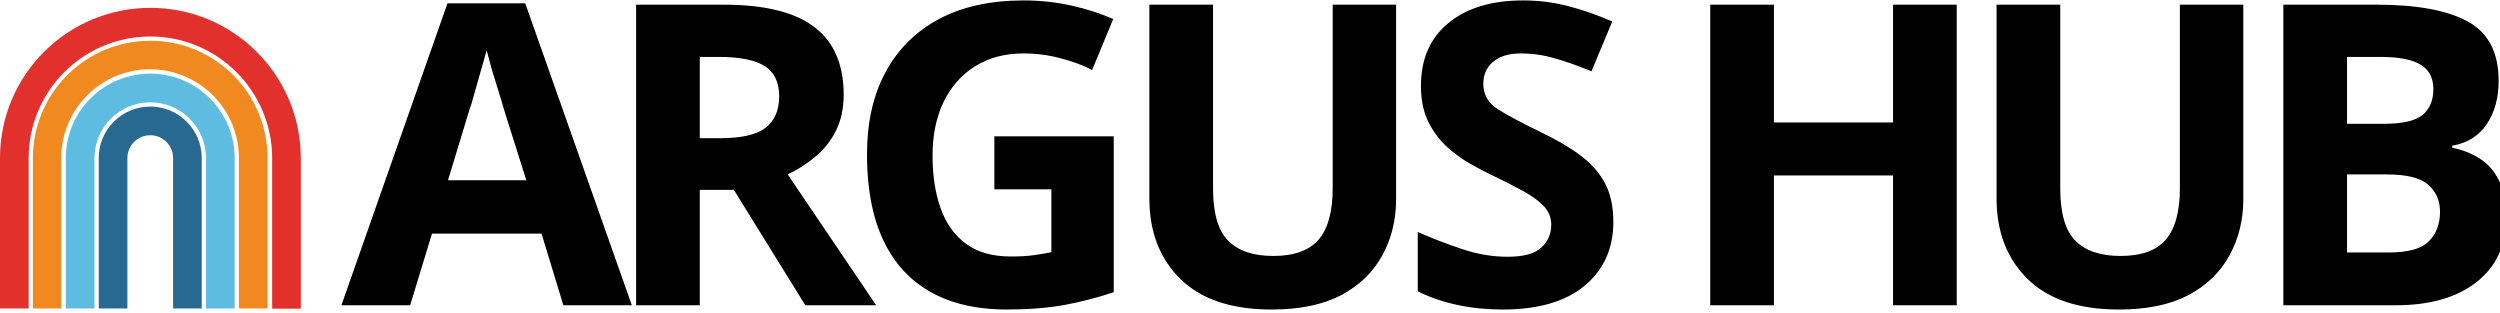
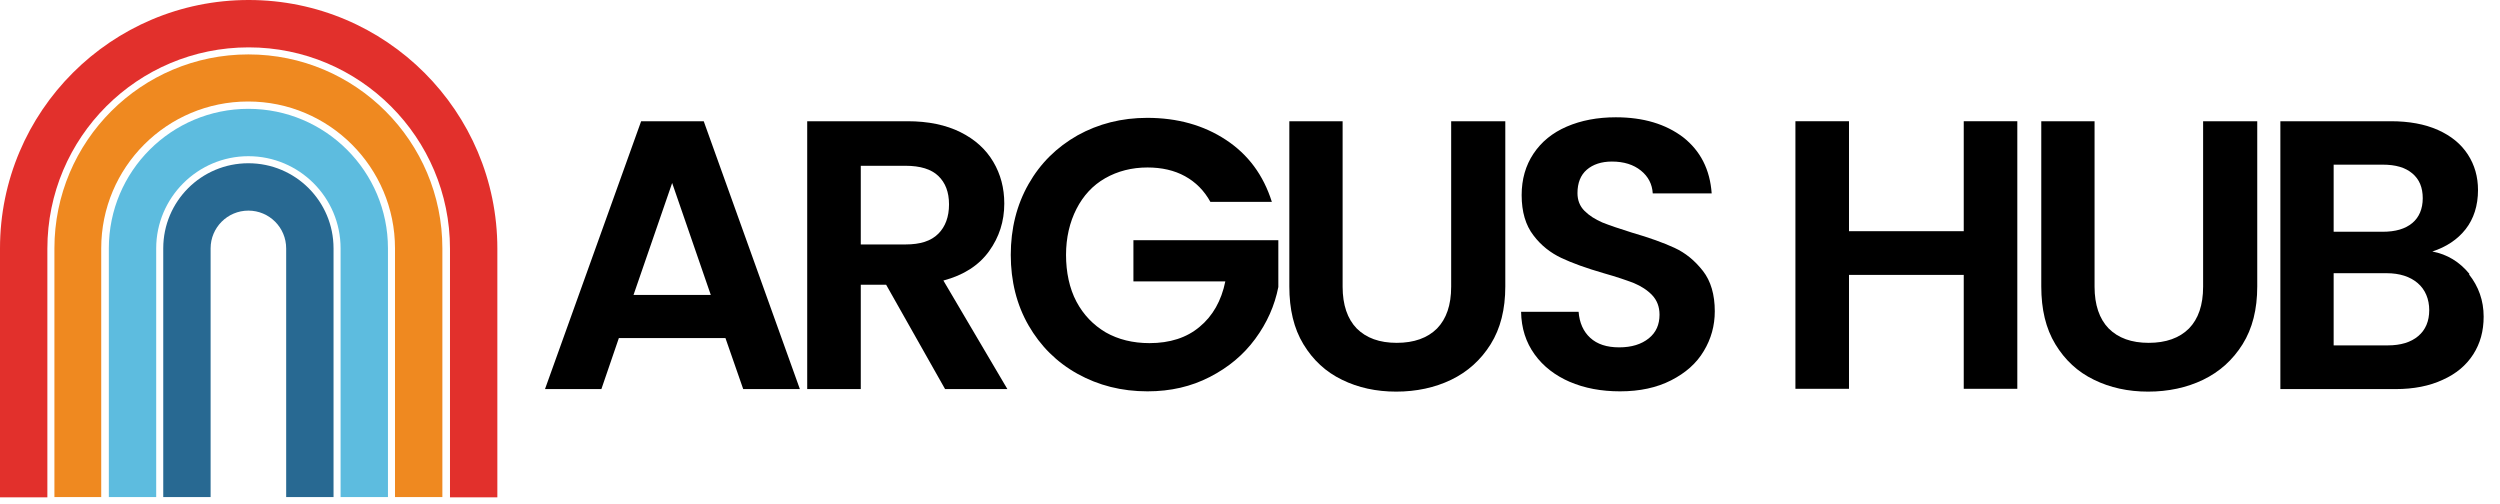
- <svg xmlns="http://www.w3.org/2000/svg" id="Layer_1" version="1.1" viewBox="0 0 146.6 18.35">
+ <svg xmlns="http://www.w3.org/2000/svg" id="Layer_1" version="1.1" viewBox="0 0 88.67 17.87">
  <defs>
    <style>
      .st0 {
        fill: #e2302c;
      }

      .st1 {
        fill: #ef8920;
      }

      .st2 {
        fill: #5dbcdf;
      }

      .st3 {
-         font-family: Poppins-SemiBold, Poppins;
-         font-size: 24.69px;
-         font-weight: 600;
-         letter-spacing: -.08em;
-       }
- 
-       .st4 {
        fill: #286992;
      }
    </style>
  </defs>
  <g>
-     <path class="st0" d="M0,18.09v-8.82C0,4.4,3.95.46,8.82.46s8.82,3.95,8.82,8.82v8.82h-1.68v-8.82c0-3.94-3.2-7.14-7.14-7.14S1.68,5.33,1.68,9.27v8.82H0Z" />
-     <path class="st1" d="M1.93,18.09v-8.82c0-3.8,3.08-6.88,6.88-6.88s6.88,3.08,6.88,6.88v8.82h-1.68v-8.82c0-2.87-2.33-5.21-5.21-5.21s-5.21,2.33-5.21,5.21v8.82h-1.68Z" />
-     <path class="st2" d="M3.86,18.09v-8.82c0-2.74,2.22-4.95,4.95-4.95s4.95,2.22,4.95,4.95v8.82h-1.68v-8.82c0-1.81-1.47-3.27-3.27-3.27s-3.27,1.47-3.27,3.27v8.82h-1.68Z" />
-     <path class="st4" d="M5.79,18.09v-8.82c0-1.67,1.35-3.02,3.02-3.02s3.02,1.35,3.02,3.02v8.82h-1.68v-8.82c0-.74-.6-1.34-1.34-1.34s-1.34.6-1.34,1.34v8.82h-1.68Z" />
+     <path class="st0" d="M0,17.63v-8.82C0,3.95,3.95,0,8.82,0s8.82,3.95,8.82,8.82v8.82h-1.68v-8.82c0-3.94-3.2-7.14-7.14-7.14S1.68,4.87,1.68,8.82v8.82H0Z" />
+     <path class="st1" d="M1.93,17.63v-8.82c0-3.8,3.08-6.88,6.88-6.88s6.88,3.08,6.88,6.88v8.82h-1.68v-8.82c0-2.87-2.33-5.21-5.21-5.21s-5.21,2.33-5.21,5.21v8.82h-1.68Z" />
+     <path class="st2" d="M3.86,17.63v-8.82c0-2.74,2.22-4.95,4.95-4.95s4.95,2.22,4.95,4.95v8.82h-1.68v-8.82c0-1.81-1.47-3.27-3.27-3.27s-3.27,1.47-3.27,3.27v8.82h-1.68Z" />
+     <path class="st3" d="M5.79,17.63v-8.82c0-1.67,1.35-3.02,3.02-3.02s3.02,1.35,3.02,3.02v8.82h-1.68v-8.82c0-.74-.6-1.34-1.34-1.34s-1.34.6-1.34,1.34v8.82h-1.68Z" />
  </g>
-   <text class="st3" transform="translate(20.02 17.9)">
-     <tspan x="0" y="0">ARGUS HUB</tspan>
-   </text>
+   <g>
+     <path d="M25.73,11.99h-3.78l-.62,1.81h-2l3.41-9.5h2.22l3.41,9.5h-2.01l-.63-1.81ZM25.21,10.46l-1.37-3.97-1.37,3.97h2.75Z" />
+     <path d="M33.52,13.8l-2.09-3.7h-.9v3.7h-1.9V4.3h3.56c.73,0,1.36.13,1.88.39.52.26.9.61,1.16,1.05.26.44.39.93.39,1.48,0,.63-.18,1.19-.54,1.69-.36.5-.9.85-1.62,1.04l2.27,3.85h-2.2ZM30.53,8.67h1.59c.52,0,.9-.12,1.16-.38.25-.25.38-.6.38-1.04s-.13-.77-.38-1.01c-.25-.24-.64-.36-1.16-.36h-1.59v2.79Z" />
+     <path d="M42.93,7.16c-.22-.4-.52-.7-.9-.91-.38-.21-.83-.31-1.33-.31-.56,0-1.06.13-1.5.38-.44.25-.78.62-1.02,1.09-.24.47-.37,1.02-.37,1.63s.12,1.19.37,1.66c.25.47.6.83,1.04,1.09.44.25.96.38,1.55.38.72,0,1.32-.19,1.78-.58.46-.38.77-.92.91-1.61h-3.26v-1.46h5.14v1.66c-.13.66-.4,1.27-.82,1.84s-.95,1.01-1.61,1.35-1.39.51-2.21.51c-.92,0-1.74-.21-2.48-.62-.74-.41-1.32-.99-1.74-1.72-.42-.73-.63-1.57-.63-2.5s.21-1.77.63-2.51c.42-.74,1-1.31,1.74-1.73.74-.41,1.56-.62,2.47-.62,1.07,0,2,.26,2.79.78.79.52,1.33,1.25,1.63,2.2h-2.19Z" />
+     <path d="M47.62,4.3v5.87c0,.64.17,1.14.5,1.48.34.34.81.51,1.42.51s1.09-.17,1.43-.51c.33-.34.5-.83.5-1.48v-5.87h1.92v5.86c0,.81-.17,1.49-.52,2.05s-.82.98-1.4,1.26-1.24.42-1.95.42-1.35-.14-1.92-.42c-.58-.28-1.03-.7-1.37-1.26s-.5-1.24-.5-2.05v-5.86h1.9Z" />
+     <path d="M55.69,13.55c-.53-.23-.95-.55-1.26-.98-.31-.43-.47-.93-.48-1.51h2.04c.03.39.17.7.41.92.25.23.59.34,1.03.34s.79-.11,1.05-.32.38-.49.38-.84c0-.28-.09-.51-.26-.69-.17-.18-.39-.32-.65-.43-.26-.1-.61-.22-1.07-.35-.62-.18-1.12-.36-1.5-.54s-.72-.44-.99-.8c-.28-.36-.42-.84-.42-1.43,0-.56.14-1.05.42-1.47.28-.42.67-.74,1.18-.96s1.09-.33,1.74-.33c.98,0,1.77.24,2.39.71.61.48.95,1.14,1.01,1.99h-2.09c-.02-.33-.16-.6-.42-.81-.26-.21-.6-.32-1.03-.32-.37,0-.67.1-.89.29-.22.19-.33.47-.33.83,0,.25.08.46.25.63.17.17.38.3.63.41.25.1.6.22,1.05.36.62.18,1.12.36,1.51.54.39.18.72.45,1.01.82.28.36.42.84.42,1.43,0,.51-.13.98-.39,1.41-.26.44-.65.78-1.16,1.04-.51.26-1.11.39-1.81.39-.66,0-1.26-.11-1.79-.34Z" />
+     <path d="M71.55,4.3v9.49h-1.9v-4.04h-4.07v4.04h-1.9V4.3h1.9v3.9h4.07v-3.9h1.9Z" />
+     <path d="M74.29,4.3v5.87c0,.64.17,1.14.5,1.48.34.34.81.51,1.42.51s1.09-.17,1.43-.51c.33-.34.5-.83.5-1.48v-5.87h1.92v5.86c0,.81-.17,1.49-.52,2.05s-.82.98-1.4,1.26-1.24.42-1.95.42-1.35-.14-1.92-.42c-.58-.28-1.03-.7-1.37-1.26s-.5-1.24-.5-2.05v-5.86h1.9Z" />
+     <path d="M87.57,9.73c.34.43.52.93.52,1.5,0,.51-.12.95-.37,1.34-.25.39-.61.69-1.08.9-.47.22-1.03.33-1.67.33h-4.09V4.3h3.92c.64,0,1.2.1,1.67.31.47.21.82.5,1.06.87s.36.79.36,1.26c0,.55-.15,1.02-.44,1.39-.29.37-.69.63-1.18.79.53.1.97.37,1.32.8ZM82.77,8.22h1.74c.45,0,.8-.1,1.05-.31.24-.2.37-.5.37-.88s-.12-.67-.37-.88c-.25-.21-.59-.31-1.05-.31h-1.74v2.38ZM85.77,11.92c.26-.22.39-.53.39-.92s-.14-.73-.41-.96c-.27-.23-.64-.35-1.1-.35h-1.88v2.56h1.92c.46,0,.82-.11,1.08-.33Z" />
+   </g>
</svg>
